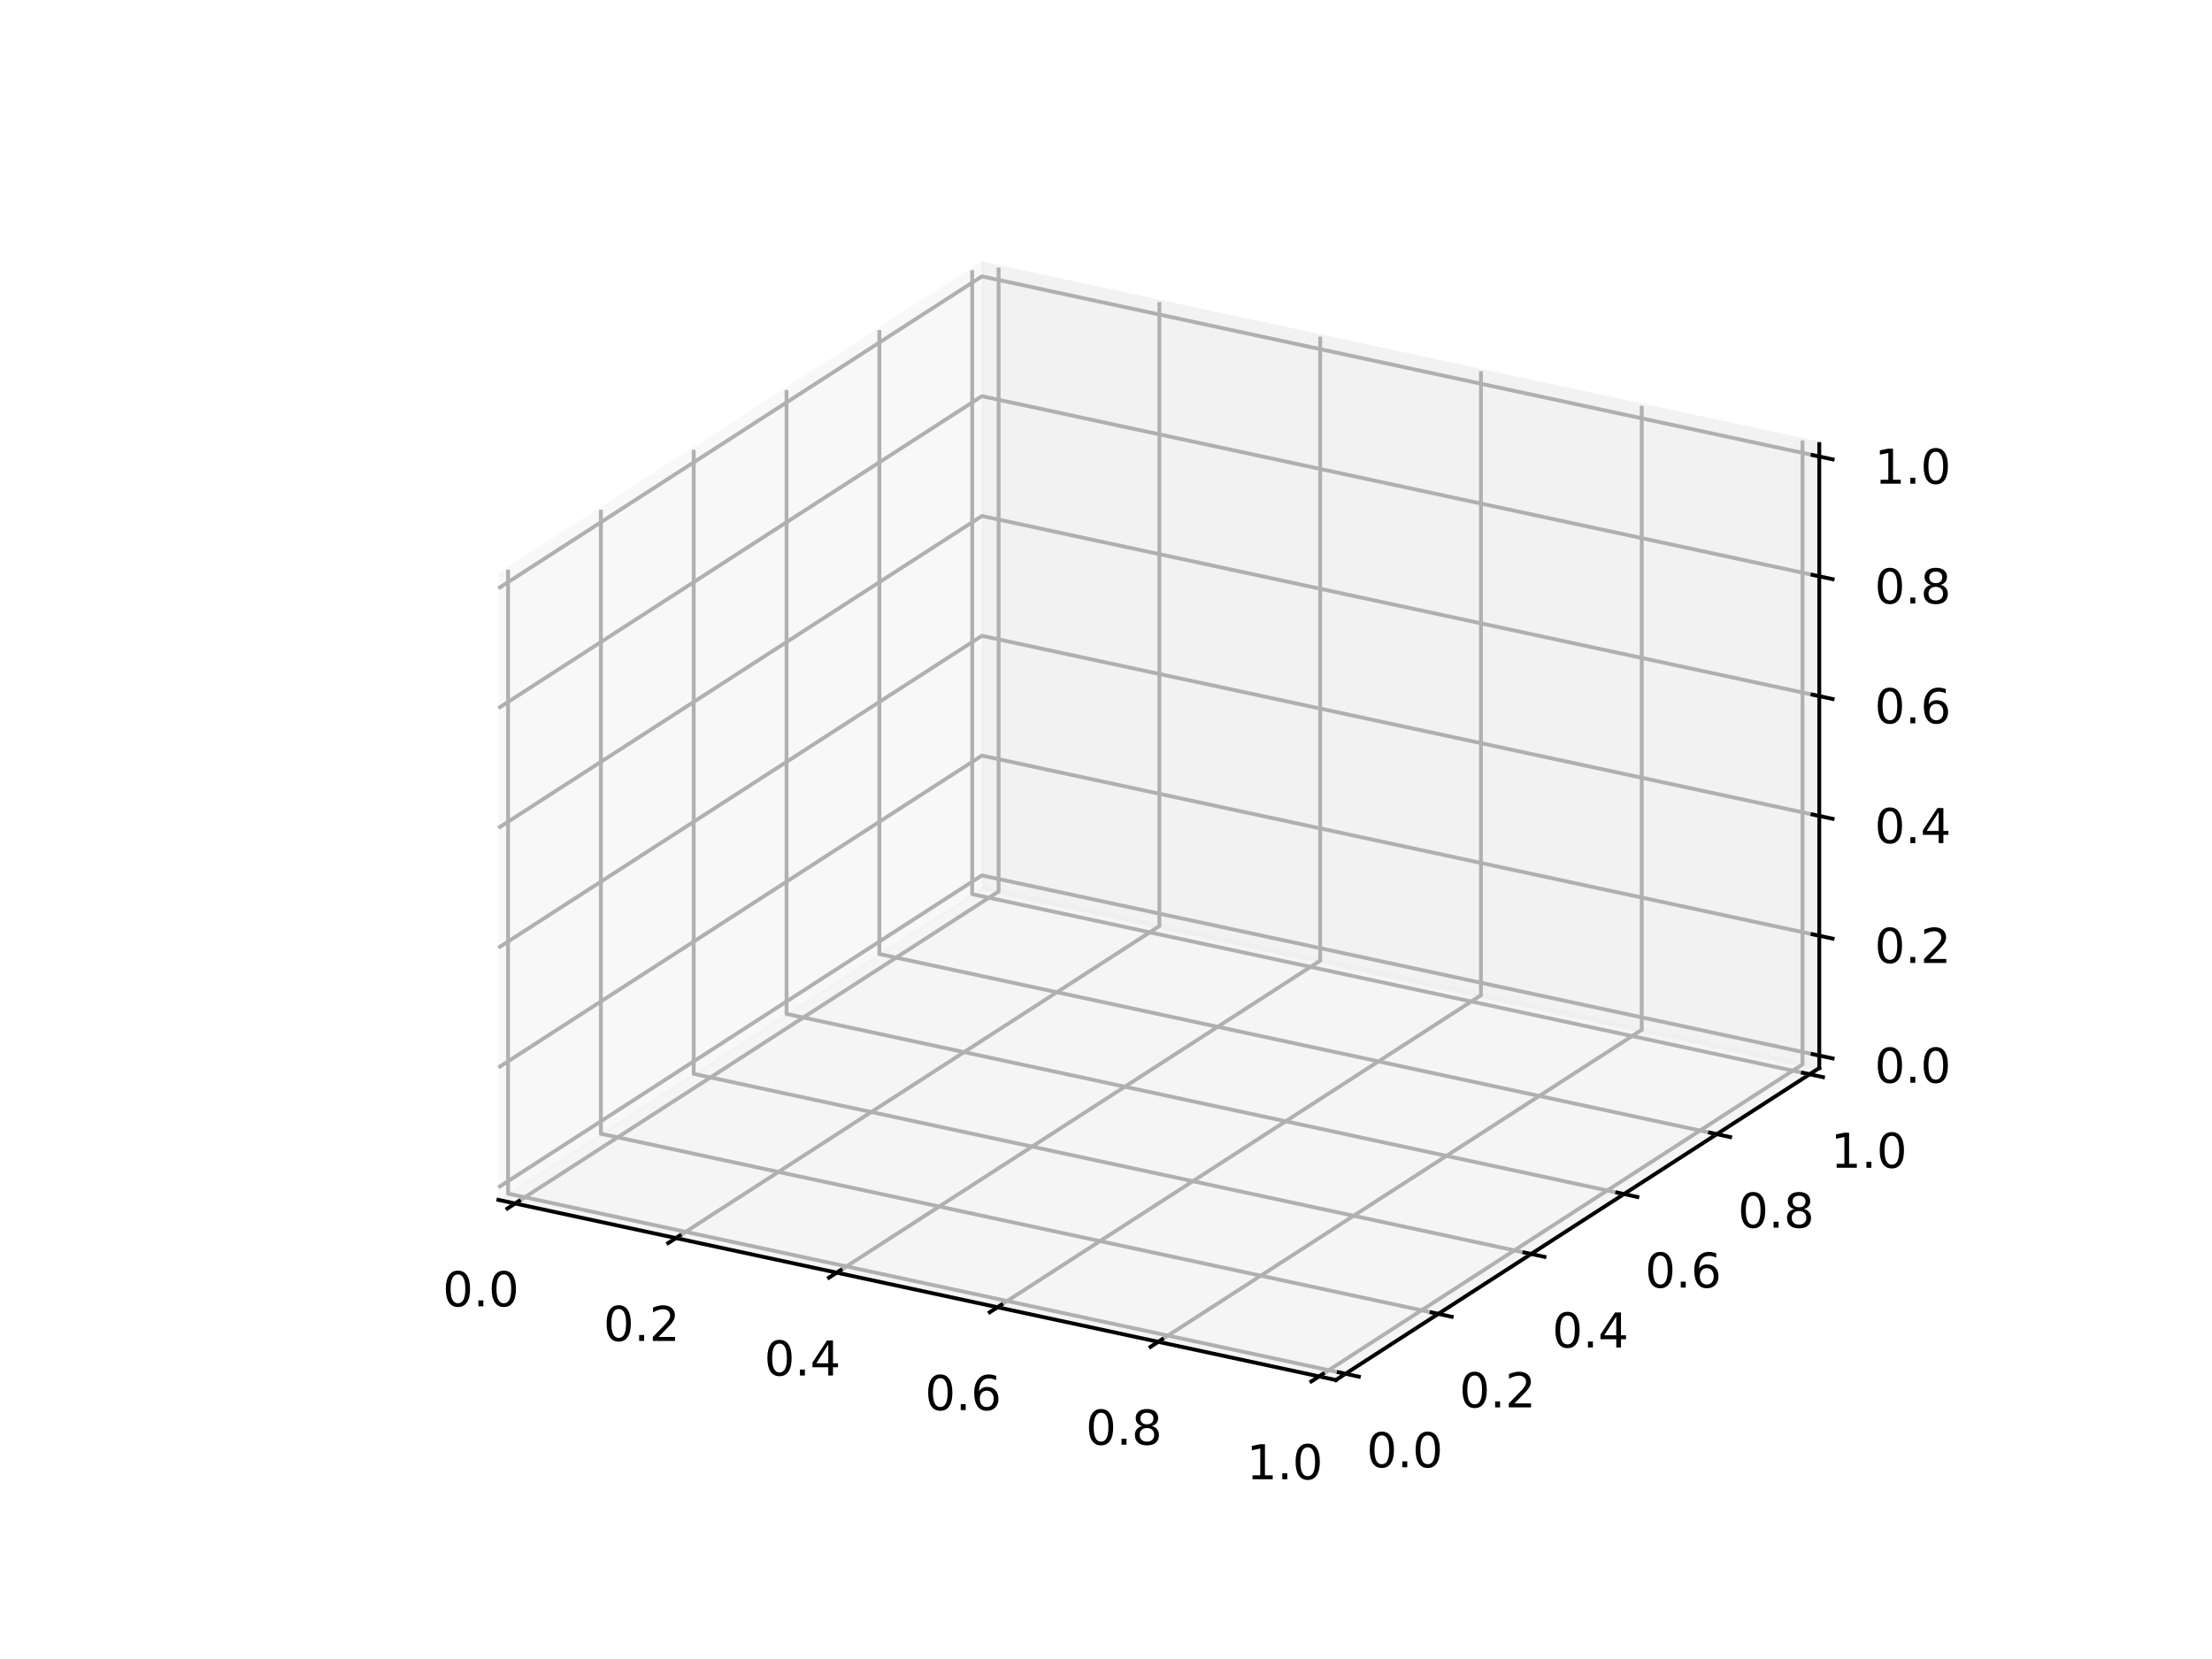
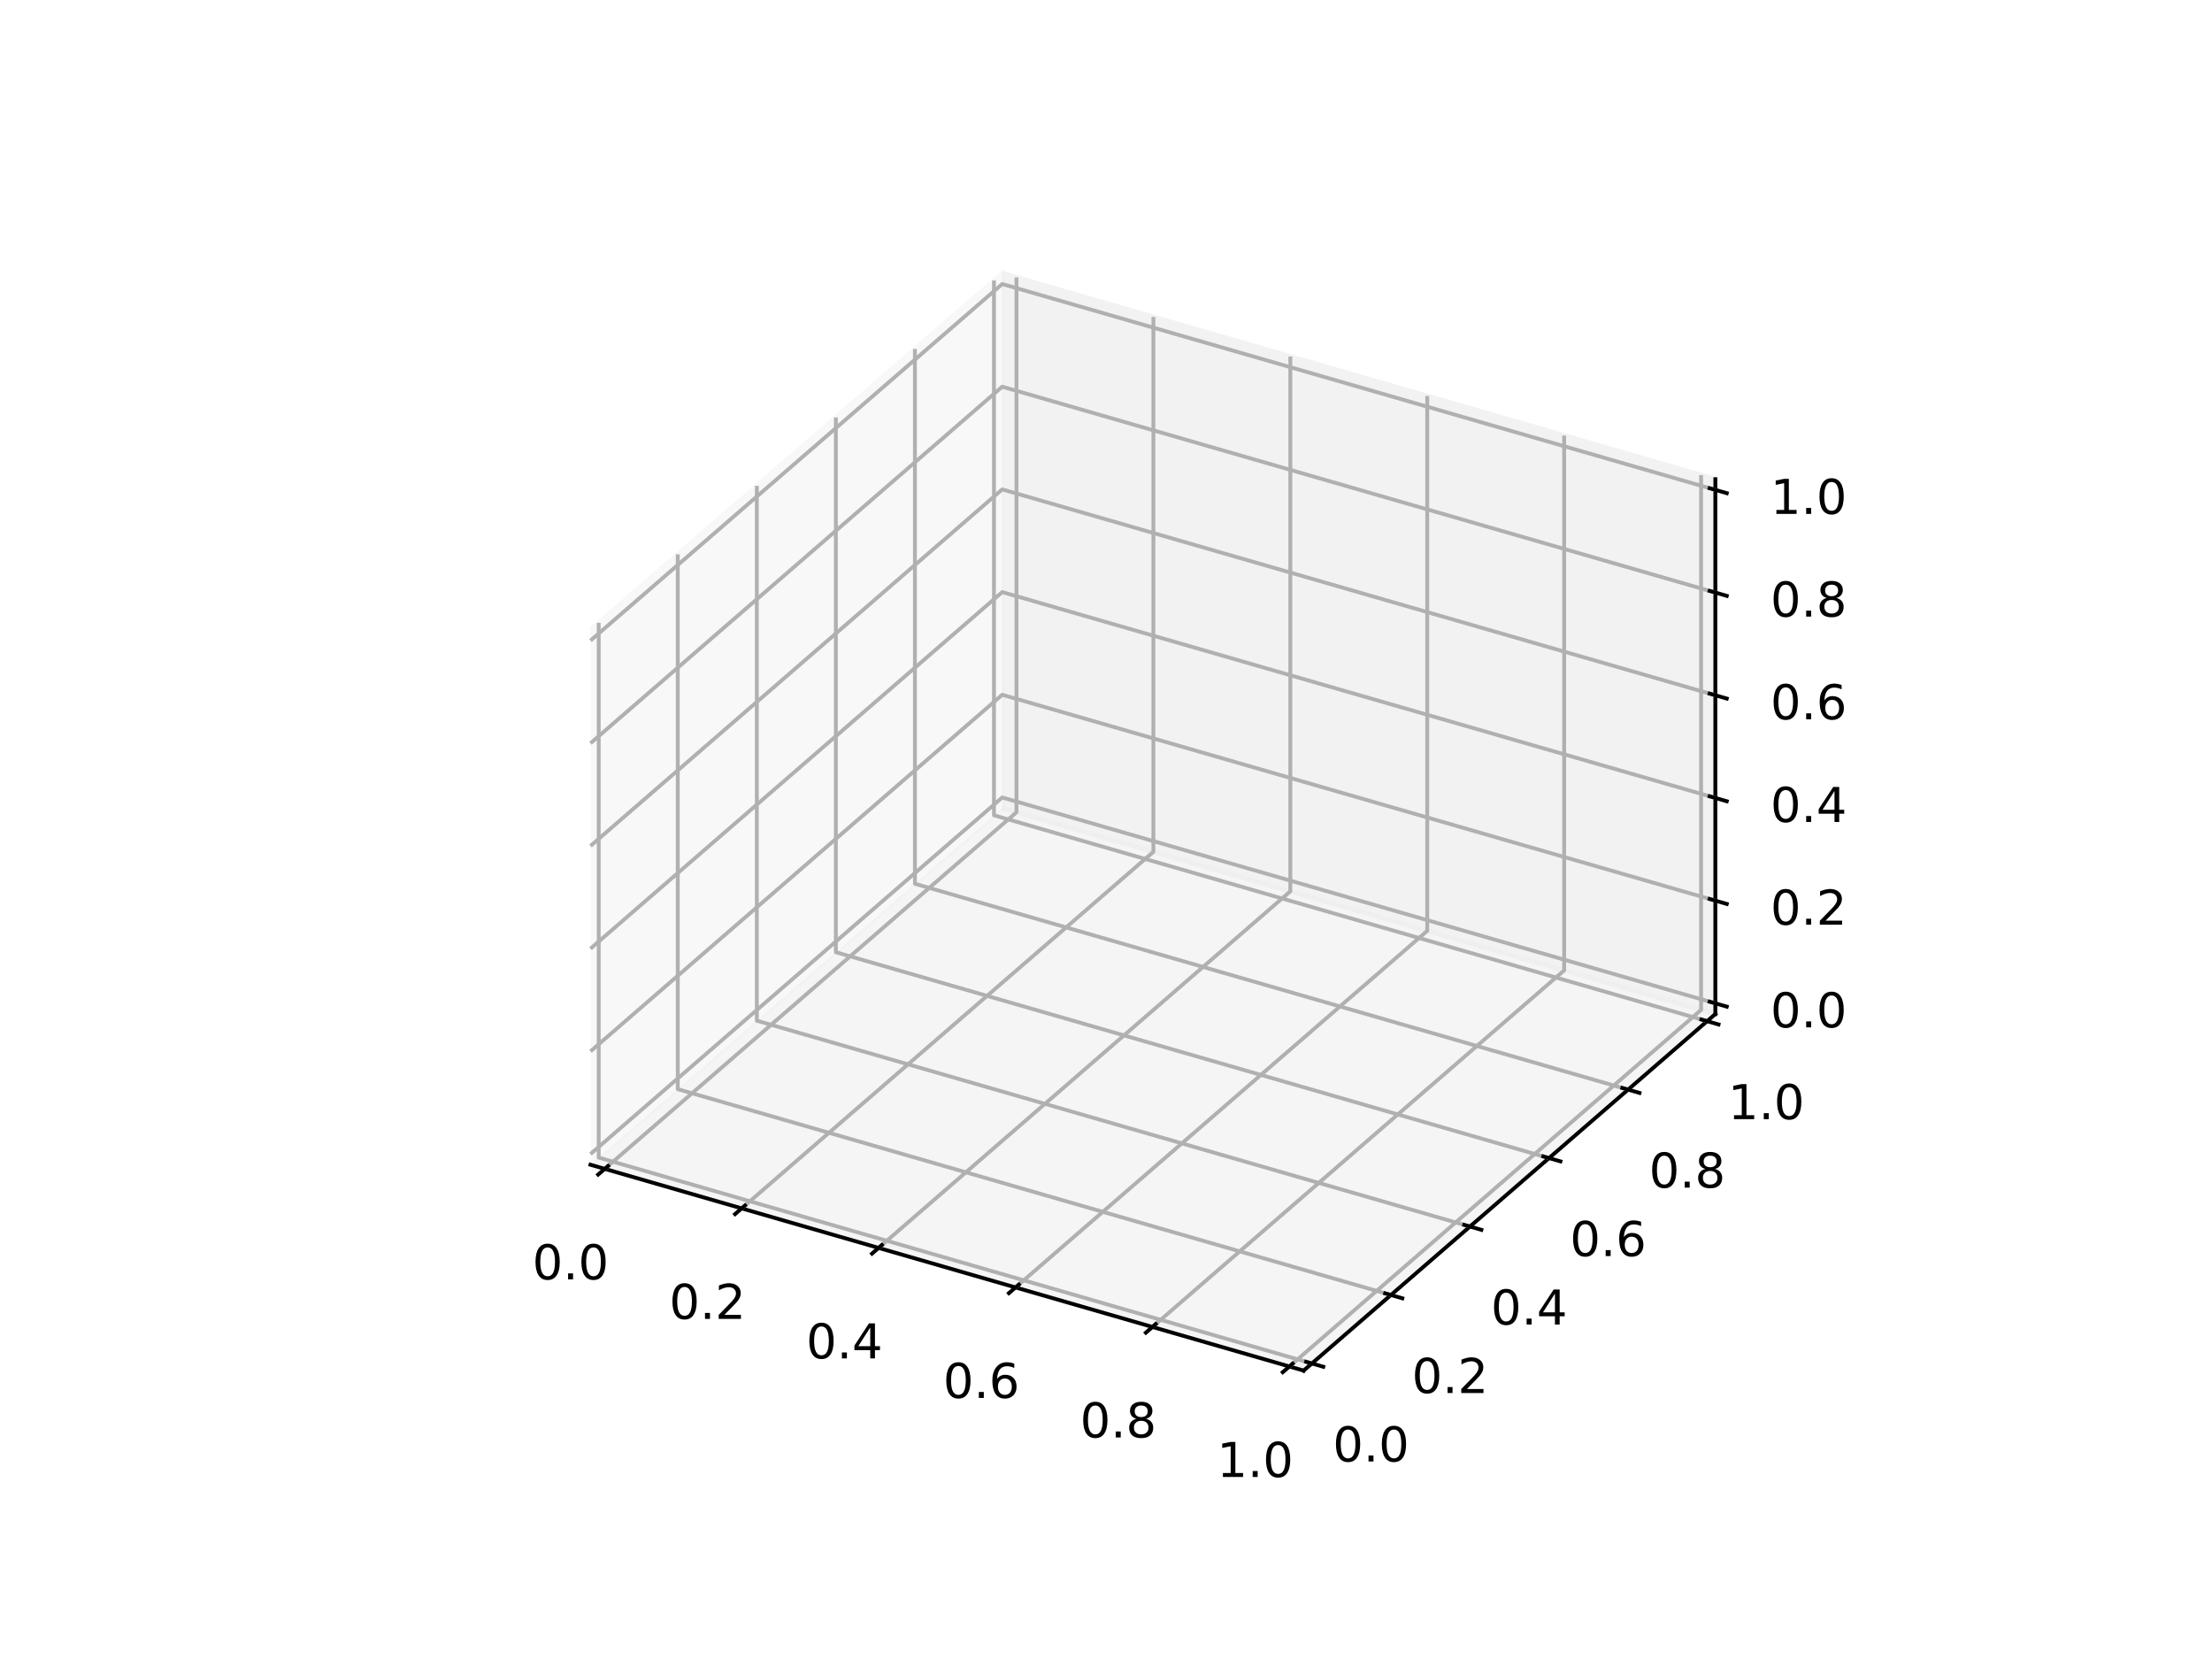
<svg xmlns="http://www.w3.org/2000/svg" xmlns:xlink="http://www.w3.org/1999/xlink" height="345pt" version="1.1" viewBox="0 0 460 345" width="460pt">
  <defs>
    <style type="text/css">
*{stroke-linecap:butt;stroke-linejoin:round;}
  </style>
  </defs>
  <g id="figure_1">
    <g id="patch_1">
      <path d="M 0 345.6  L 460.8 345.6  L 460.8 0  L 0 0  z " style="fill:#ffffff;" />
    </g>
    <g id="patch_2">
      <path d="M 57.6 307.584  L 414.72 307.584  L 414.72 41.472  L 57.6 41.472  z " style="fill:#ffffff;" />
    </g>
    <g id="pane3d_1">
      <g id="patch_3">
-         <path d="M 103.645 249.525  L 204.186 184.643  L 204.186 54.88  L 103.645 119.761  " style="fill:#f2f2f2;opacity:0.5;stroke:#f2f2f2;stroke-linejoin:miter;" />
+         <path d="M 122.795 242.215  L 208.416 168.064  L 208.416 56.838  L 122.795 130.989  " style="fill:#f2f2f2;opacity:0.5;stroke:#f2f2f2;stroke-linejoin:miter;" />
      </g>
    </g>
    <g id="pane3d_2">
      <g id="patch_4">
-         <path d="M 204.186 184.643  L 378.327 222.102  L 378.327 92.339  L 204.186 54.88  " style="fill:#e6e6e6;opacity:0.5;stroke:#e6e6e6;stroke-linejoin:miter;" />
+         <path d="M 208.416 168.064  L 356.717 210.875  L 356.717 99.649  L 208.416 56.838  " style="fill:#e6e6e6;opacity:0.5;stroke:#e6e6e6;stroke-linejoin:miter;" />
      </g>
    </g>
    <g id="pane3d_3">
      <g id="patch_5">
-         <path d="M 103.645 249.525  L 277.786 286.984  L 378.327 222.102  L 204.186 184.643  " style="fill:#ececec;opacity:0.5;stroke:#ececec;stroke-linejoin:miter;" />
+         <path d="M 122.795 242.215  L 271.096 285.025  L 356.717 210.875  L 208.416 168.064  " style="fill:#ececec;opacity:0.5;stroke:#ececec;stroke-linejoin:miter;" />
      </g>
    </g>
    <g id="axis3d_1">
      <g id="line2d_1">
-         <path d="M 103.645 249.525  L 277.786 286.984  " style="fill:none;stroke:#000000;stroke-linecap:square;stroke-width:0.8;" />
+         <path d="M 122.795 242.215  L 271.096 285.025  " style="fill:none;stroke:#000000;stroke-linecap:square;stroke-width:0.8;" />
      </g>
      <g id="Line3DCollection_1">
-         <path d="M 107.128 250.274  L 207.668 185.392  L 207.668 55.629  " style="fill:none;stroke:#b0b0b0;stroke-width:0.8;" />
-         <path d="M 140.563 257.466  L 241.104 192.584  L 241.104 62.821  " style="fill:none;stroke:#b0b0b0;stroke-width:0.8;" />
-         <path d="M 173.998 264.658  L 274.539 199.777  L 274.539 70.013  " style="fill:none;stroke:#b0b0b0;stroke-width:0.8;" />
-         <path d="M 207.433 271.851  L 307.974 206.969  L 307.974 77.205  " style="fill:none;stroke:#b0b0b0;stroke-width:0.8;" />
-         <path d="M 240.868 279.043  L 341.409 214.161  L 341.409 84.398  " style="fill:none;stroke:#b0b0b0;stroke-width:0.8;" />
-         <path d="M 274.304 286.235  L 374.844 221.353  L 374.844 91.59  " style="fill:none;stroke:#b0b0b0;stroke-width:0.8;" />
+         <path d="M 125.761 243.071  L 211.382 168.92  L 211.382 57.695  " style="fill:none;stroke:#b0b0b0;stroke-width:0.8;" />
+         <path d="M 154.235 251.291  L 239.856 177.14  L 239.856 65.914  " style="fill:none;stroke:#b0b0b0;stroke-width:0.8;" />
+         <path d="M 182.708 259.51  L 268.33 185.36  L 268.33 74.134  " style="fill:none;stroke:#b0b0b0;stroke-width:0.8;" />
+         <path d="M 211.182 267.73  L 296.804 193.579  L 296.804 82.354  " style="fill:none;stroke:#b0b0b0;stroke-width:0.8;" />
+         <path d="M 239.656 275.95  L 325.278 201.799  L 325.278 90.573  " style="fill:none;stroke:#b0b0b0;stroke-width:0.8;" />
+         <path d="M 268.13 284.169  L 353.751 210.019  L 353.751 98.793  " style="fill:none;stroke:#b0b0b0;stroke-width:0.8;" />
      </g>
      <g id="xtick_1">
        <g id="line2d_2">
-           <path d="M 107.932 249.755  L 105.519 251.312  " style="fill:none;stroke:#000000;stroke-linecap:square;stroke-width:0.8;" />
+           <path d="M 126.446 242.478  L 124.391 244.257  " style="fill:none;stroke:#000000;stroke-linecap:square;stroke-width:0.8;" />
        </g>
        <g id="text_1">
          <defs>
-             <path d="M 31.781 66.406  Q 24.172 66.406 20.328 58.906  Q 16.5 51.422 16.5 36.375  Q 16.5 21.391 20.328 13.891  Q 24.172 6.391 31.781 6.391  Q 39.453 6.391 43.281 13.891  Q 47.125 21.391 47.125 36.375  Q 47.125 51.422 43.281 58.906  Q 39.453 66.406 31.781 66.406  M 31.781 74.219  Q 44.047 74.219 50.516 64.516  Q 56.984 54.828 56.984 36.375  Q 56.984 17.969 50.516 8.266  Q 44.047 -1.422 31.781 -1.422  Q 19.531 -1.422 13.062 8.266  Q 6.594 17.969 6.594 36.375  Q 6.594 54.828 13.062 64.516  Q 19.531 74.219 31.781 74.219  " id="DejaVuSans-30" />
+             <path d="M 31.781 66.406  Q 24.172 66.406 20.328 58.906  Q 16.5 51.422 16.5 36.375  Q 16.5 21.391 20.328 13.891  Q 24.172 6.391 31.781 6.391  Q 39.453 6.391 43.281 13.891  Q 47.125 21.391 47.125 36.375  Q 47.125 51.422 43.281 58.906  Q 39.453 66.406 31.781 66.406  z M 31.781 74.219  Q 44.047 74.219 50.516 64.516  Q 56.984 54.828 56.984 36.375  Q 56.984 17.969 50.516 8.266  Q 44.047 -1.422 31.781 -1.422  Q 19.531 -1.422 13.062 8.266  Q 6.594 17.969 6.594 36.375  Q 6.594 54.828 13.062 64.516  Q 19.531 74.219 31.781 74.219  z " id="DejaVuSans-30" />
            <path d="M 10.688 12.406  L 21 12.406  L 21 0  L 10.688 0  z " id="DejaVuSans-2e" />
          </defs>
-           <g transform="translate(92.05233 271.6642)scale(0.1 -0.1)">
+           <g transform="translate(110.705 266.0504)scale(0.1 -0.1)">
            <use xlink:href="#DejaVuSans-30" />
            <use x="63.623" xlink:href="#DejaVuSans-2e" />
            <use x="95.41" xlink:href="#DejaVuSans-30" />
          </g>
        </g>
      </g>
      <g id="xtick_2">
        <g id="line2d_3">
-           <path d="M 141.367 256.947  L 138.954 258.504  " style="fill:none;stroke:#000000;stroke-linecap:square;stroke-width:0.8;" />
+           <path d="M 154.92 250.697  L 152.865 252.477  " style="fill:none;stroke:#000000;stroke-linecap:square;stroke-width:0.8;" />
        </g>
        <g id="text_2">
          <defs>
-             <path d="M 19.188 8.297  L 53.609 8.297  L 53.609 0  L 7.328 0  L 7.328 8.297  Q 12.938 14.109 22.625 23.891  Q 32.328 33.688 34.812 36.531  Q 39.547 41.844 41.422 45.531  Q 43.312 49.219 43.312 52.781  Q 43.312 58.594 39.234 62.25  Q 35.156 65.922 28.609 65.922  Q 23.969 65.922 18.812 64.312  Q 13.672 62.703 7.812 59.422  L 7.812 69.391  Q 13.766 71.781 18.938 73  Q 24.125 74.219 28.422 74.219  Q 39.75 74.219 46.484 68.547  Q 53.219 62.891 53.219 53.422  Q 53.219 48.922 51.531 44.891  Q 49.859 40.875 45.406 35.406  Q 44.188 33.984 37.641 27.219  Q 31.109 20.453 19.188 8.297  " id="DejaVuSans-32" />
-           </defs>
-           <g transform="translate(125.4875 278.8564)scale(0.1 -0.1)">
+             <path d="M 19.188 8.297  L 53.609 8.297  L 53.609 0  L 7.328 0  L 7.328 8.297  Q 12.938 14.109 22.625 23.891  Q 32.328 33.688 34.812 36.531  Q 39.547 41.844 41.422 45.531  Q 43.312 49.219 43.312 52.781  Q 43.312 58.594 39.234 62.25  Q 35.156 65.922 28.609 65.922  Q 23.969 65.922 18.812 64.312  Q 13.672 62.703 7.812 59.422  L 7.812 69.391  Q 13.766 71.781 18.938 73  Q 24.125 74.219 28.422 74.219  Q 39.75 74.219 46.484 68.547  Q 53.219 62.891 53.219 53.422  Q 53.219 48.922 51.531 44.891  Q 49.859 40.875 45.406 35.406  Q 44.188 33.984 37.641 27.219  Q 31.109 20.453 19.188 8.297  z " id="DejaVuSans-32" />
+           </defs>
+           <g transform="translate(139.1788 274.2701)scale(0.1 -0.1)">
            <use xlink:href="#DejaVuSans-30" />
            <use x="63.623" xlink:href="#DejaVuSans-2e" />
            <use x="95.41" xlink:href="#DejaVuSans-32" />
          </g>
        </g>
      </g>
      <g id="xtick_3">
        <g id="line2d_4">
-           <path d="M 174.802 264.139  L 172.389 265.696  " style="fill:none;stroke:#000000;stroke-linecap:square;stroke-width:0.8;" />
+           <path d="M 183.393 258.917  L 181.338 260.697  " style="fill:none;stroke:#000000;stroke-linecap:square;stroke-width:0.8;" />
        </g>
        <g id="text_3">
          <defs>
            <path d="M 37.797 64.312  L 12.891 25.391  L 37.797 25.391  z M 35.203 72.906  L 47.609 72.906  L 47.609 25.391  L 58.016 25.391  L 58.016 17.188  L 47.609 17.188  L 47.609 0  L 37.797 0  L 37.797 17.188  L 4.891 17.188  L 4.891 26.703  z " id="DejaVuSans-34" />
          </defs>
-           <g transform="translate(158.9226 286.0486)scale(0.1 -0.1)">
+           <g transform="translate(167.6526 282.4898)scale(0.1 -0.1)">
            <use xlink:href="#DejaVuSans-30" />
            <use x="63.623" xlink:href="#DejaVuSans-2e" />
            <use x="95.41" xlink:href="#DejaVuSans-34" />
          </g>
        </g>
      </g>
      <g id="xtick_4">
        <g id="line2d_5">
-           <path d="M 208.238 271.331  L 205.825 272.889  " style="fill:none;stroke:#000000;stroke-linecap:square;stroke-width:0.8;" />
+           <path d="M 211.867 267.137  L 209.812 268.916  " style="fill:none;stroke:#000000;stroke-linecap:square;stroke-width:0.8;" />
        </g>
        <g id="text_4">
          <defs>
-             <path d="M 33.016 40.375  Q 26.375 40.375 22.484 35.828  Q 18.609 31.297 18.609 23.391  Q 18.609 15.531 22.484 10.953  Q 26.375 6.391 33.016 6.391  Q 39.656 6.391 43.531 10.953  Q 47.406 15.531 47.406 23.391  Q 47.406 31.297 43.531 35.828  Q 39.656 40.375 33.016 40.375  M 52.594 71.297  L 52.594 62.312  Q 48.875 64.062 45.094 64.984  Q 41.312 65.922 37.594 65.922  Q 27.828 65.922 22.672 59.328  Q 17.531 52.734 16.797 39.406  Q 19.672 43.656 24.016 45.922  Q 28.375 48.188 33.594 48.188  Q 44.578 48.188 50.953 41.516  Q 57.328 34.859 57.328 23.391  Q 57.328 12.156 50.688 5.359  Q 44.047 -1.422 33.016 -1.422  Q 20.359 -1.422 13.672 8.266  Q 6.984 17.969 6.984 36.375  Q 6.984 53.656 15.188 63.938  Q 23.391 74.219 37.203 74.219  Q 40.922 74.219 44.703 73.484  Q 48.484 72.75 52.594 71.297  " id="DejaVuSans-36" />
-           </defs>
-           <g transform="translate(192.3577 293.2408)scale(0.1 -0.1)">
+             <path d="M 33.016 40.375  Q 26.375 40.375 22.484 35.828  Q 18.609 31.297 18.609 23.391  Q 18.609 15.531 22.484 10.953  Q 26.375 6.391 33.016 6.391  Q 39.656 6.391 43.531 10.953  Q 47.406 15.531 47.406 23.391  Q 47.406 31.297 43.531 35.828  Q 39.656 40.375 33.016 40.375  z M 52.594 71.297  L 52.594 62.312  Q 48.875 64.062 45.094 64.984  Q 41.312 65.922 37.594 65.922  Q 27.828 65.922 22.672 59.328  Q 17.531 52.734 16.797 39.406  Q 19.672 43.656 24.016 45.922  Q 28.375 48.188 33.594 48.188  Q 44.578 48.188 50.953 41.516  Q 57.328 34.859 57.328 23.391  Q 57.328 12.156 50.688 5.359  Q 44.047 -1.422 33.016 -1.422  Q 20.359 -1.422 13.672 8.266  Q 6.984 17.969 6.984 36.375  Q 6.984 53.656 15.188 63.938  Q 23.391 74.219 37.203 74.219  Q 40.922 74.219 44.703 73.484  Q 48.484 72.75 52.594 71.297  z " id="DejaVuSans-36" />
+           </defs>
+           <g transform="translate(196.1264 290.7094)scale(0.1 -0.1)">
            <use xlink:href="#DejaVuSans-30" />
            <use x="63.623" xlink:href="#DejaVuSans-2e" />
            <use x="95.41" xlink:href="#DejaVuSans-36" />
          </g>
        </g>
      </g>
      <g id="xtick_5">
        <g id="line2d_6">
-           <path d="M 241.673 278.524  L 239.26 280.081  " style="fill:none;stroke:#000000;stroke-linecap:square;stroke-width:0.8;" />
+           <path d="M 240.341 275.356  L 238.286 277.136  " style="fill:none;stroke:#000000;stroke-linecap:square;stroke-width:0.8;" />
        </g>
        <g id="text_5">
          <defs>
-             <path d="M 31.781 34.625  Q 24.75 34.625 20.719 30.859  Q 16.703 27.094 16.703 20.516  Q 16.703 13.922 20.719 10.156  Q 24.75 6.391 31.781 6.391  Q 38.812 6.391 42.859 10.172  Q 46.922 13.969 46.922 20.516  Q 46.922 27.094 42.891 30.859  Q 38.875 34.625 31.781 34.625  M 21.922 38.812  Q 15.578 40.375 12.031 44.719  Q 8.5 49.078 8.5 55.328  Q 8.5 64.062 14.719 69.141  Q 20.953 74.219 31.781 74.219  Q 42.672 74.219 48.875 69.141  Q 55.078 64.062 55.078 55.328  Q 55.078 49.078 51.531 44.719  Q 48 40.375 41.703 38.812  Q 48.828 37.156 52.797 32.312  Q 56.781 27.484 56.781 20.516  Q 56.781 9.906 50.312 4.234  Q 43.844 -1.422 31.781 -1.422  Q 19.734 -1.422 13.25 4.234  Q 6.781 9.906 6.781 20.516  Q 6.781 27.484 10.781 32.312  Q 14.797 37.156 21.922 38.812  M 18.312 54.391  Q 18.312 48.734 21.844 45.562  Q 25.391 42.391 31.781 42.391  Q 38.141 42.391 41.719 45.562  Q 45.312 48.734 45.312 54.391  Q 45.312 60.062 41.719 63.234  Q 38.141 66.406 31.781 66.406  Q 25.391 66.406 21.844 63.234  Q 18.312 60.062 18.312 54.391  " id="DejaVuSans-38" />
-           </defs>
-           <g transform="translate(225.7929 300.433)scale(0.1 -0.1)">
+             <path d="M 31.781 34.625  Q 24.75 34.625 20.719 30.859  Q 16.703 27.094 16.703 20.516  Q 16.703 13.922 20.719 10.156  Q 24.75 6.391 31.781 6.391  Q 38.812 6.391 42.859 10.172  Q 46.922 13.969 46.922 20.516  Q 46.922 27.094 42.891 30.859  Q 38.875 34.625 31.781 34.625  z M 21.922 38.812  Q 15.578 40.375 12.031 44.719  Q 8.5 49.078 8.5 55.328  Q 8.5 64.062 14.719 69.141  Q 20.953 74.219 31.781 74.219  Q 42.672 74.219 48.875 69.141  Q 55.078 64.062 55.078 55.328  Q 55.078 49.078 51.531 44.719  Q 48 40.375 41.703 38.812  Q 48.828 37.156 52.797 32.312  Q 56.781 27.484 56.781 20.516  Q 56.781 9.906 50.312 4.234  Q 43.844 -1.422 31.781 -1.422  Q 19.734 -1.422 13.25 4.234  Q 6.781 9.906 6.781 20.516  Q 6.781 27.484 10.781 32.312  Q 14.797 37.156 21.922 38.812  z M 18.312 54.391  Q 18.312 48.734 21.844 45.562  Q 25.391 42.391 31.781 42.391  Q 38.141 42.391 41.719 45.562  Q 45.312 48.734 45.312 54.391  Q 45.312 60.062 41.719 63.234  Q 38.141 66.406 31.781 66.406  Q 25.391 66.406 21.844 63.234  Q 18.312 60.062 18.312 54.391  z " id="DejaVuSans-38" />
+           </defs>
+           <g transform="translate(224.6002 298.9291)scale(0.1 -0.1)">
            <use xlink:href="#DejaVuSans-30" />
            <use x="63.623" xlink:href="#DejaVuSans-2e" />
            <use x="95.41" xlink:href="#DejaVuSans-38" />
          </g>
        </g>
      </g>
      <g id="xtick_6">
        <g id="line2d_7">
-           <path d="M 275.108 285.716  L 272.695 287.273  " style="fill:none;stroke:#000000;stroke-linecap:square;stroke-width:0.8;" />
+           <path d="M 268.815 283.576  L 266.76 285.356  " style="fill:none;stroke:#000000;stroke-linecap:square;stroke-width:0.8;" />
        </g>
        <g id="text_6">
          <defs>
            <path d="M 12.406 8.297  L 28.516 8.297  L 28.516 63.922  L 10.984 60.406  L 10.984 69.391  L 28.422 72.906  L 38.281 72.906  L 38.281 8.297  L 54.391 8.297  L 54.391 0  L 12.406 0  z " id="DejaVuSans-31" />
          </defs>
-           <g transform="translate(259.228 307.6253)scale(0.1 -0.1)">
+           <g transform="translate(253.074 307.1488)scale(0.1 -0.1)">
            <use xlink:href="#DejaVuSans-31" />
            <use x="63.623" xlink:href="#DejaVuSans-2e" />
            <use x="95.41" xlink:href="#DejaVuSans-30" />
          </g>
        </g>
      </g>
    </g>
    <g id="axis3d_2">
      <g id="line2d_8">
-         <path d="M 378.327 222.102  L 277.786 286.984  " style="fill:none;stroke:#000000;stroke-linecap:square;stroke-width:0.8;" />
+         <path d="M 356.717 210.875  L 271.096 285.025  " style="fill:none;stroke:#000000;stroke-linecap:square;stroke-width:0.8;" />
      </g>
      <g id="Line3DCollection_2">
-         <path d="M 105.656 118.464  L 105.656 248.227  L 279.797 285.687  " style="fill:none;stroke:#b0b0b0;stroke-width:0.8;" />
-         <path d="M 124.96 106.006  L 124.96 235.77  L 299.101 273.229  " style="fill:none;stroke:#b0b0b0;stroke-width:0.8;" />
-         <path d="M 144.263 93.549  L 144.263 223.312  L 318.405 260.772  " style="fill:none;stroke:#b0b0b0;stroke-width:0.8;" />
-         <path d="M 163.567 81.092  L 163.567 210.855  L 337.709 248.315  " style="fill:none;stroke:#b0b0b0;stroke-width:0.8;" />
-         <path d="M 182.871 68.635  L 182.871 198.398  L 357.012 235.857  " style="fill:none;stroke:#b0b0b0;stroke-width:0.8;" />
-         <path d="M 202.175 56.177  L 202.175 185.941  L 376.316 223.4  " style="fill:none;stroke:#b0b0b0;stroke-width:0.8;" />
+         <path d="M 124.507 129.506  L 124.507 240.732  L 272.808 283.542  " style="fill:none;stroke:#b0b0b0;stroke-width:0.8;" />
+         <path d="M 140.947 115.269  L 140.947 226.495  L 289.248 269.306  " style="fill:none;stroke:#b0b0b0;stroke-width:0.8;" />
+         <path d="M 157.386 101.032  L 157.386 212.258  L 305.687 255.069  " style="fill:none;stroke:#b0b0b0;stroke-width:0.8;" />
+         <path d="M 173.825 86.795  L 173.825 198.021  L 322.126 240.832  " style="fill:none;stroke:#b0b0b0;stroke-width:0.8;" />
+         <path d="M 190.265 72.558  L 190.265 183.784  L 338.566 226.595  " style="fill:none;stroke:#b0b0b0;stroke-width:0.8;" />
+         <path d="M 206.704 58.321  L 206.704 169.547  L 355.005 212.358  " style="fill:none;stroke:#b0b0b0;stroke-width:0.8;" />
      </g>
      <g id="xtick_7">
        <g id="line2d_9">
-           <path d="M 278.404 285.387  L 282.583 286.286  " style="fill:none;stroke:#000000;stroke-linecap:square;stroke-width:0.8;" />
+           <path d="M 271.622 283.2  L 275.181 284.227  " style="fill:none;stroke:#000000;stroke-linecap:square;stroke-width:0.8;" />
        </g>
        <g id="text_7">
-           <g transform="translate(284.1846 305.1338)scale(0.1 -0.1)">
+           <g transform="translate(277.1616 303.9217)scale(0.1 -0.1)">
            <use xlink:href="#DejaVuSans-30" />
            <use x="63.623" xlink:href="#DejaVuSans-2e" />
            <use x="95.41" xlink:href="#DejaVuSans-30" />
          </g>
        </g>
      </g>
      <g id="xtick_8">
        <g id="line2d_10">
-           <path d="M 297.708 272.93  L 301.887 273.829  " style="fill:none;stroke:#000000;stroke-linecap:square;stroke-width:0.8;" />
+           <path d="M 288.061 268.963  L 291.62 269.99  " style="fill:none;stroke:#000000;stroke-linecap:square;stroke-width:0.8;" />
        </g>
        <g id="text_8">
-           <g transform="translate(303.4884 292.6765)scale(0.1 -0.1)">
+           <g transform="translate(293.6009 289.6848)scale(0.1 -0.1)">
            <use xlink:href="#DejaVuSans-30" />
            <use x="63.623" xlink:href="#DejaVuSans-2e" />
            <use x="95.41" xlink:href="#DejaVuSans-32" />
          </g>
        </g>
      </g>
      <g id="xtick_9">
        <g id="line2d_11">
-           <path d="M 317.012 260.472  L 321.191 261.371  " style="fill:none;stroke:#000000;stroke-linecap:square;stroke-width:0.8;" />
+           <path d="M 304.501 254.726  L 308.06 255.754  " style="fill:none;stroke:#000000;stroke-linecap:square;stroke-width:0.8;" />
        </g>
        <g id="text_9">
-           <g transform="translate(322.7922 280.2192)scale(0.1 -0.1)">
+           <g transform="translate(310.0403 275.4479)scale(0.1 -0.1)">
            <use xlink:href="#DejaVuSans-30" />
            <use x="63.623" xlink:href="#DejaVuSans-2e" />
            <use x="95.41" xlink:href="#DejaVuSans-34" />
          </g>
        </g>
      </g>
      <g id="xtick_10">
        <g id="line2d_12">
-           <path d="M 336.315 248.015  L 340.495 248.914  " style="fill:none;stroke:#000000;stroke-linecap:square;stroke-width:0.8;" />
+           <path d="M 320.94 240.489  L 324.499 241.517  " style="fill:none;stroke:#000000;stroke-linecap:square;stroke-width:0.8;" />
        </g>
        <g id="text_10">
-           <g transform="translate(342.096 267.7619)scale(0.1 -0.1)">
+           <g transform="translate(326.4796 261.211)scale(0.1 -0.1)">
            <use xlink:href="#DejaVuSans-30" />
            <use x="63.623" xlink:href="#DejaVuSans-2e" />
            <use x="95.41" xlink:href="#DejaVuSans-36" />
          </g>
        </g>
      </g>
      <g id="xtick_11">
        <g id="line2d_13">
-           <path d="M 355.619 235.558  L 359.799 236.457  " style="fill:none;stroke:#000000;stroke-linecap:square;stroke-width:0.8;" />
+           <path d="M 337.379 226.252  L 340.938 227.28  " style="fill:none;stroke:#000000;stroke-linecap:square;stroke-width:0.8;" />
        </g>
        <g id="text_11">
-           <g transform="translate(361.3998 255.3046)scale(0.1 -0.1)">
+           <g transform="translate(342.919 246.9741)scale(0.1 -0.1)">
            <use xlink:href="#DejaVuSans-30" />
            <use x="63.623" xlink:href="#DejaVuSans-2e" />
            <use x="95.41" xlink:href="#DejaVuSans-38" />
          </g>
        </g>
      </g>
      <g id="xtick_12">
        <g id="line2d_14">
-           <path d="M 374.923 223.1  L 379.102 223.999  " style="fill:none;stroke:#000000;stroke-linecap:square;stroke-width:0.8;" />
+           <path d="M 353.819 212.015  L 357.378 213.043  " style="fill:none;stroke:#000000;stroke-linecap:square;stroke-width:0.8;" />
        </g>
        <g id="text_12">
-           <g transform="translate(380.7035 242.8474)scale(0.1 -0.1)">
+           <g transform="translate(359.3583 232.7372)scale(0.1 -0.1)">
            <use xlink:href="#DejaVuSans-31" />
            <use x="63.623" xlink:href="#DejaVuSans-2e" />
            <use x="95.41" xlink:href="#DejaVuSans-30" />
          </g>
        </g>
      </g>
    </g>
    <g id="axis3d_3">
      <g id="line2d_15">
-         <path d="M 378.327 222.102  L 378.327 92.339  " style="fill:none;stroke:#000000;stroke-linecap:square;stroke-width:0.8;" />
+         <path d="M 356.717 210.875  L 356.717 99.649  " style="fill:none;stroke:#000000;stroke-linecap:square;stroke-width:0.8;" />
      </g>
      <g id="Line3DCollection_3">
-         <path d="M 378.327 219.507  L 204.186 182.048  L 103.645 246.929  " style="fill:none;stroke:#b0b0b0;stroke-width:0.8;" />
-         <path d="M 378.327 194.593  L 204.186 157.133  L 103.645 222.015  " style="fill:none;stroke:#b0b0b0;stroke-width:0.8;" />
-         <path d="M 378.327 169.678  L 204.186 132.219  L 103.645 197.1  " style="fill:none;stroke:#b0b0b0;stroke-width:0.8;" />
-         <path d="M 378.327 144.763  L 204.186 107.304  L 103.645 172.186  " style="fill:none;stroke:#b0b0b0;stroke-width:0.8;" />
-         <path d="M 378.327 119.849  L 204.186 82.389  L 103.645 147.271  " style="fill:none;stroke:#b0b0b0;stroke-width:0.8;" />
-         <path d="M 378.327 94.934  L 204.186 57.475  L 103.645 122.357  " style="fill:none;stroke:#b0b0b0;stroke-width:0.8;" />
+         <path d="M 356.717 208.65  L 208.416 165.84  L 122.795 239.99  " style="fill:none;stroke:#b0b0b0;stroke-width:0.8;" />
+         <path d="M 356.717 187.295  L 208.416 144.484  L 122.795 218.635  " style="fill:none;stroke:#b0b0b0;stroke-width:0.8;" />
+         <path d="M 356.717 165.94  L 208.416 123.129  L 122.795 197.279  " style="fill:none;stroke:#b0b0b0;stroke-width:0.8;" />
+         <path d="M 356.717 144.584  L 208.416 101.774  L 122.795 175.924  " style="fill:none;stroke:#b0b0b0;stroke-width:0.8;" />
+         <path d="M 356.717 123.229  L 208.416 80.418  L 122.795 154.569  " style="fill:none;stroke:#b0b0b0;stroke-width:0.8;" />
+         <path d="M 356.717 101.874  L 208.416 59.063  L 122.795 133.213  " style="fill:none;stroke:#b0b0b0;stroke-width:0.8;" />
      </g>
      <g id="xtick_13">
        <g id="line2d_16">
-           <path d="M 376.934 219.208  L 381.113 220.107  " style="fill:none;stroke:#000000;stroke-linecap:square;stroke-width:0.8;" />
+           <path d="M 355.531 208.308  L 359.09 209.335  " style="fill:none;stroke:#000000;stroke-linecap:square;stroke-width:0.8;" />
        </g>
        <g id="text_13">
-           <g transform="translate(389.8383 225.1626)scale(0.1 -0.1)">
+           <g transform="translate(368.175 213.6485)scale(0.1 -0.1)">
            <use xlink:href="#DejaVuSans-30" />
            <use x="63.623" xlink:href="#DejaVuSans-2e" />
            <use x="95.41" xlink:href="#DejaVuSans-30" />
          </g>
        </g>
      </g>
      <g id="xtick_14">
        <g id="line2d_17">
-           <path d="M 376.934 194.293  L 381.113 195.192  " style="fill:none;stroke:#000000;stroke-linecap:square;stroke-width:0.8;" />
+           <path d="M 355.531 186.953  L 359.09 187.98  " style="fill:none;stroke:#000000;stroke-linecap:square;stroke-width:0.8;" />
        </g>
        <g id="text_14">
-           <g transform="translate(389.8383 200.248)scale(0.1 -0.1)">
+           <g transform="translate(368.175 192.2932)scale(0.1 -0.1)">
            <use xlink:href="#DejaVuSans-30" />
            <use x="63.623" xlink:href="#DejaVuSans-2e" />
            <use x="95.41" xlink:href="#DejaVuSans-32" />
          </g>
        </g>
      </g>
      <g id="xtick_15">
        <g id="line2d_18">
-           <path d="M 376.934 169.378  L 381.113 170.277  " style="fill:none;stroke:#000000;stroke-linecap:square;stroke-width:0.8;" />
+           <path d="M 355.531 165.597  L 359.09 166.625  " style="fill:none;stroke:#000000;stroke-linecap:square;stroke-width:0.8;" />
        </g>
        <g id="text_15">
-           <g transform="translate(389.8383 175.3335)scale(0.1 -0.1)">
+           <g transform="translate(368.175 170.9378)scale(0.1 -0.1)">
            <use xlink:href="#DejaVuSans-30" />
            <use x="63.623" xlink:href="#DejaVuSans-2e" />
            <use x="95.41" xlink:href="#DejaVuSans-34" />
          </g>
        </g>
      </g>
      <g id="xtick_16">
        <g id="line2d_19">
-           <path d="M 376.934 144.464  L 381.113 145.363  " style="fill:none;stroke:#000000;stroke-linecap:square;stroke-width:0.8;" />
+           <path d="M 355.531 144.242  L 359.09 145.269  " style="fill:none;stroke:#000000;stroke-linecap:square;stroke-width:0.8;" />
        </g>
        <g id="text_16">
-           <g transform="translate(389.8383 150.4189)scale(0.1 -0.1)">
+           <g transform="translate(368.175 149.5825)scale(0.1 -0.1)">
            <use xlink:href="#DejaVuSans-30" />
            <use x="63.623" xlink:href="#DejaVuSans-2e" />
            <use x="95.41" xlink:href="#DejaVuSans-36" />
          </g>
        </g>
      </g>
      <g id="xtick_17">
        <g id="line2d_20">
-           <path d="M 376.934 119.549  L 381.113 120.448  " style="fill:none;stroke:#000000;stroke-linecap:square;stroke-width:0.8;" />
+           <path d="M 355.531 122.887  L 359.09 123.914  " style="fill:none;stroke:#000000;stroke-linecap:square;stroke-width:0.8;" />
        </g>
        <g id="text_17">
-           <g transform="translate(389.8383 125.5043)scale(0.1 -0.1)">
+           <g transform="translate(368.175 128.2271)scale(0.1 -0.1)">
            <use xlink:href="#DejaVuSans-30" />
            <use x="63.623" xlink:href="#DejaVuSans-2e" />
            <use x="95.41" xlink:href="#DejaVuSans-38" />
          </g>
        </g>
      </g>
      <g id="xtick_18">
        <g id="line2d_21">
-           <path d="M 376.934 94.635  L 381.113 95.534  " style="fill:none;stroke:#000000;stroke-linecap:square;stroke-width:0.8;" />
+           <path d="M 355.531 101.531  L 359.09 102.559  " style="fill:none;stroke:#000000;stroke-linecap:square;stroke-width:0.8;" />
        </g>
        <g id="text_18">
-           <g transform="translate(389.8383 100.5898)scale(0.1 -0.1)">
+           <g transform="translate(368.175 106.8718)scale(0.1 -0.1)">
            <use xlink:href="#DejaVuSans-31" />
            <use x="63.623" xlink:href="#DejaVuSans-2e" />
            <use x="95.41" xlink:href="#DejaVuSans-30" />
          </g>
        </g>
      </g>
    </g>
    <g id="axes_1" />
  </g>
</svg>
